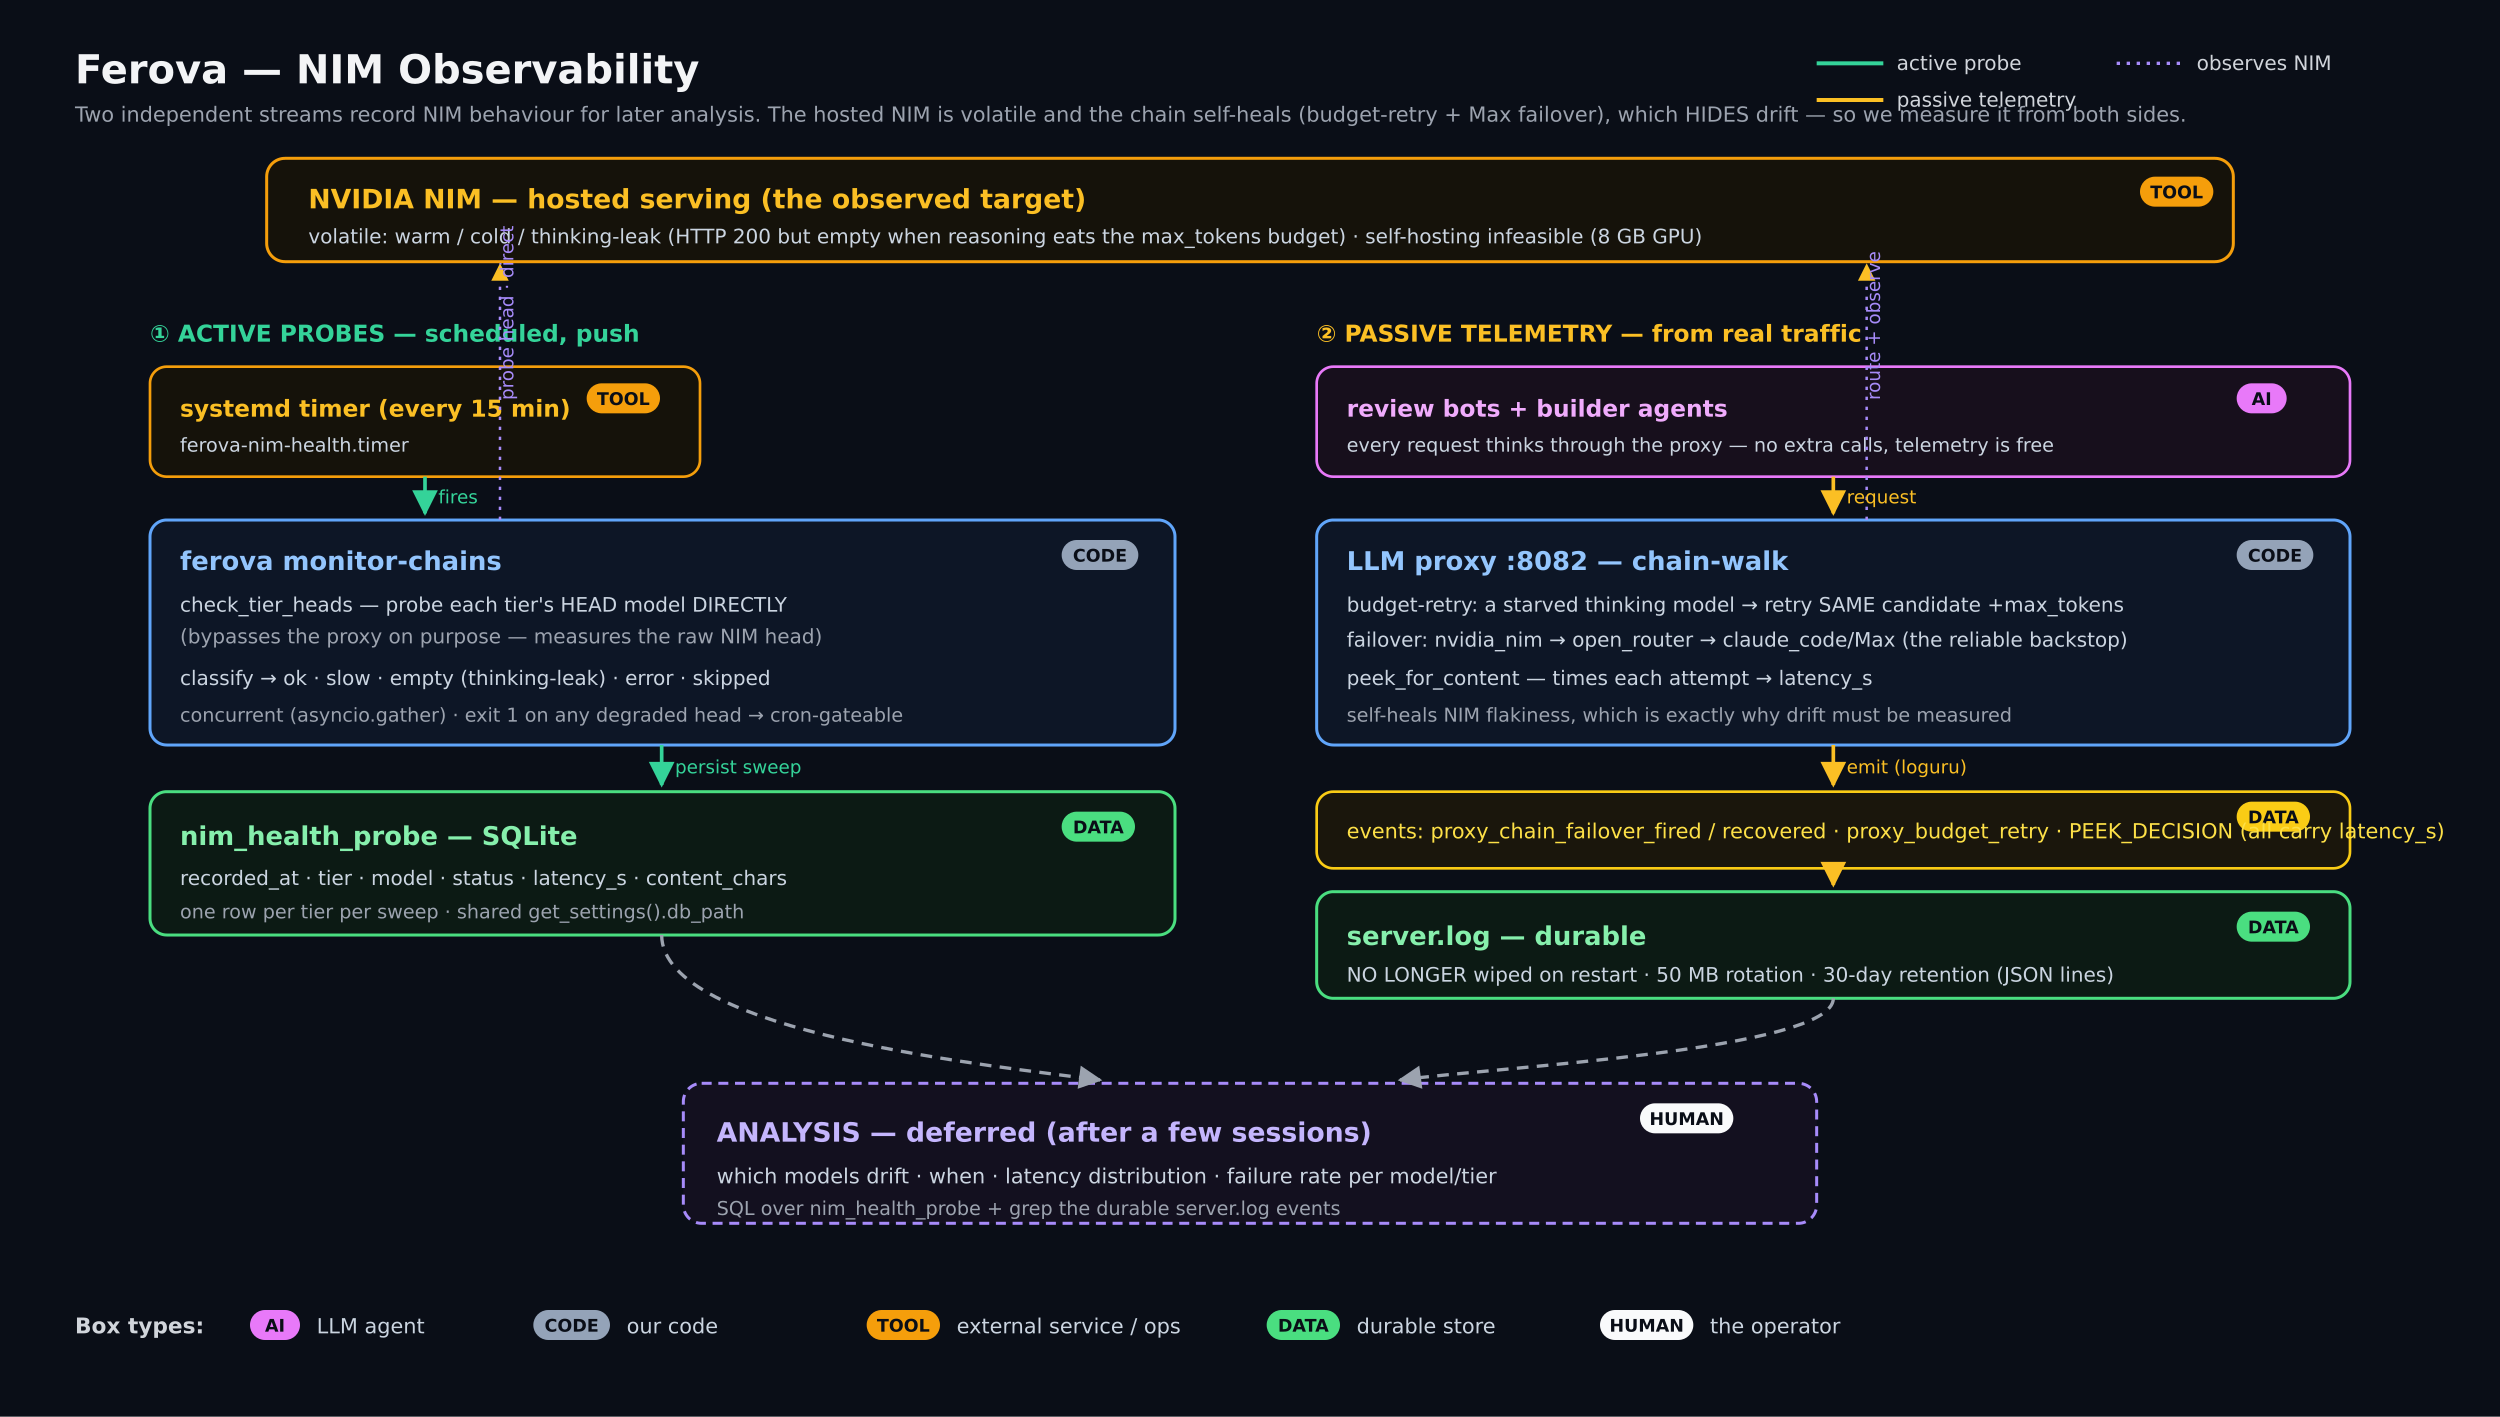
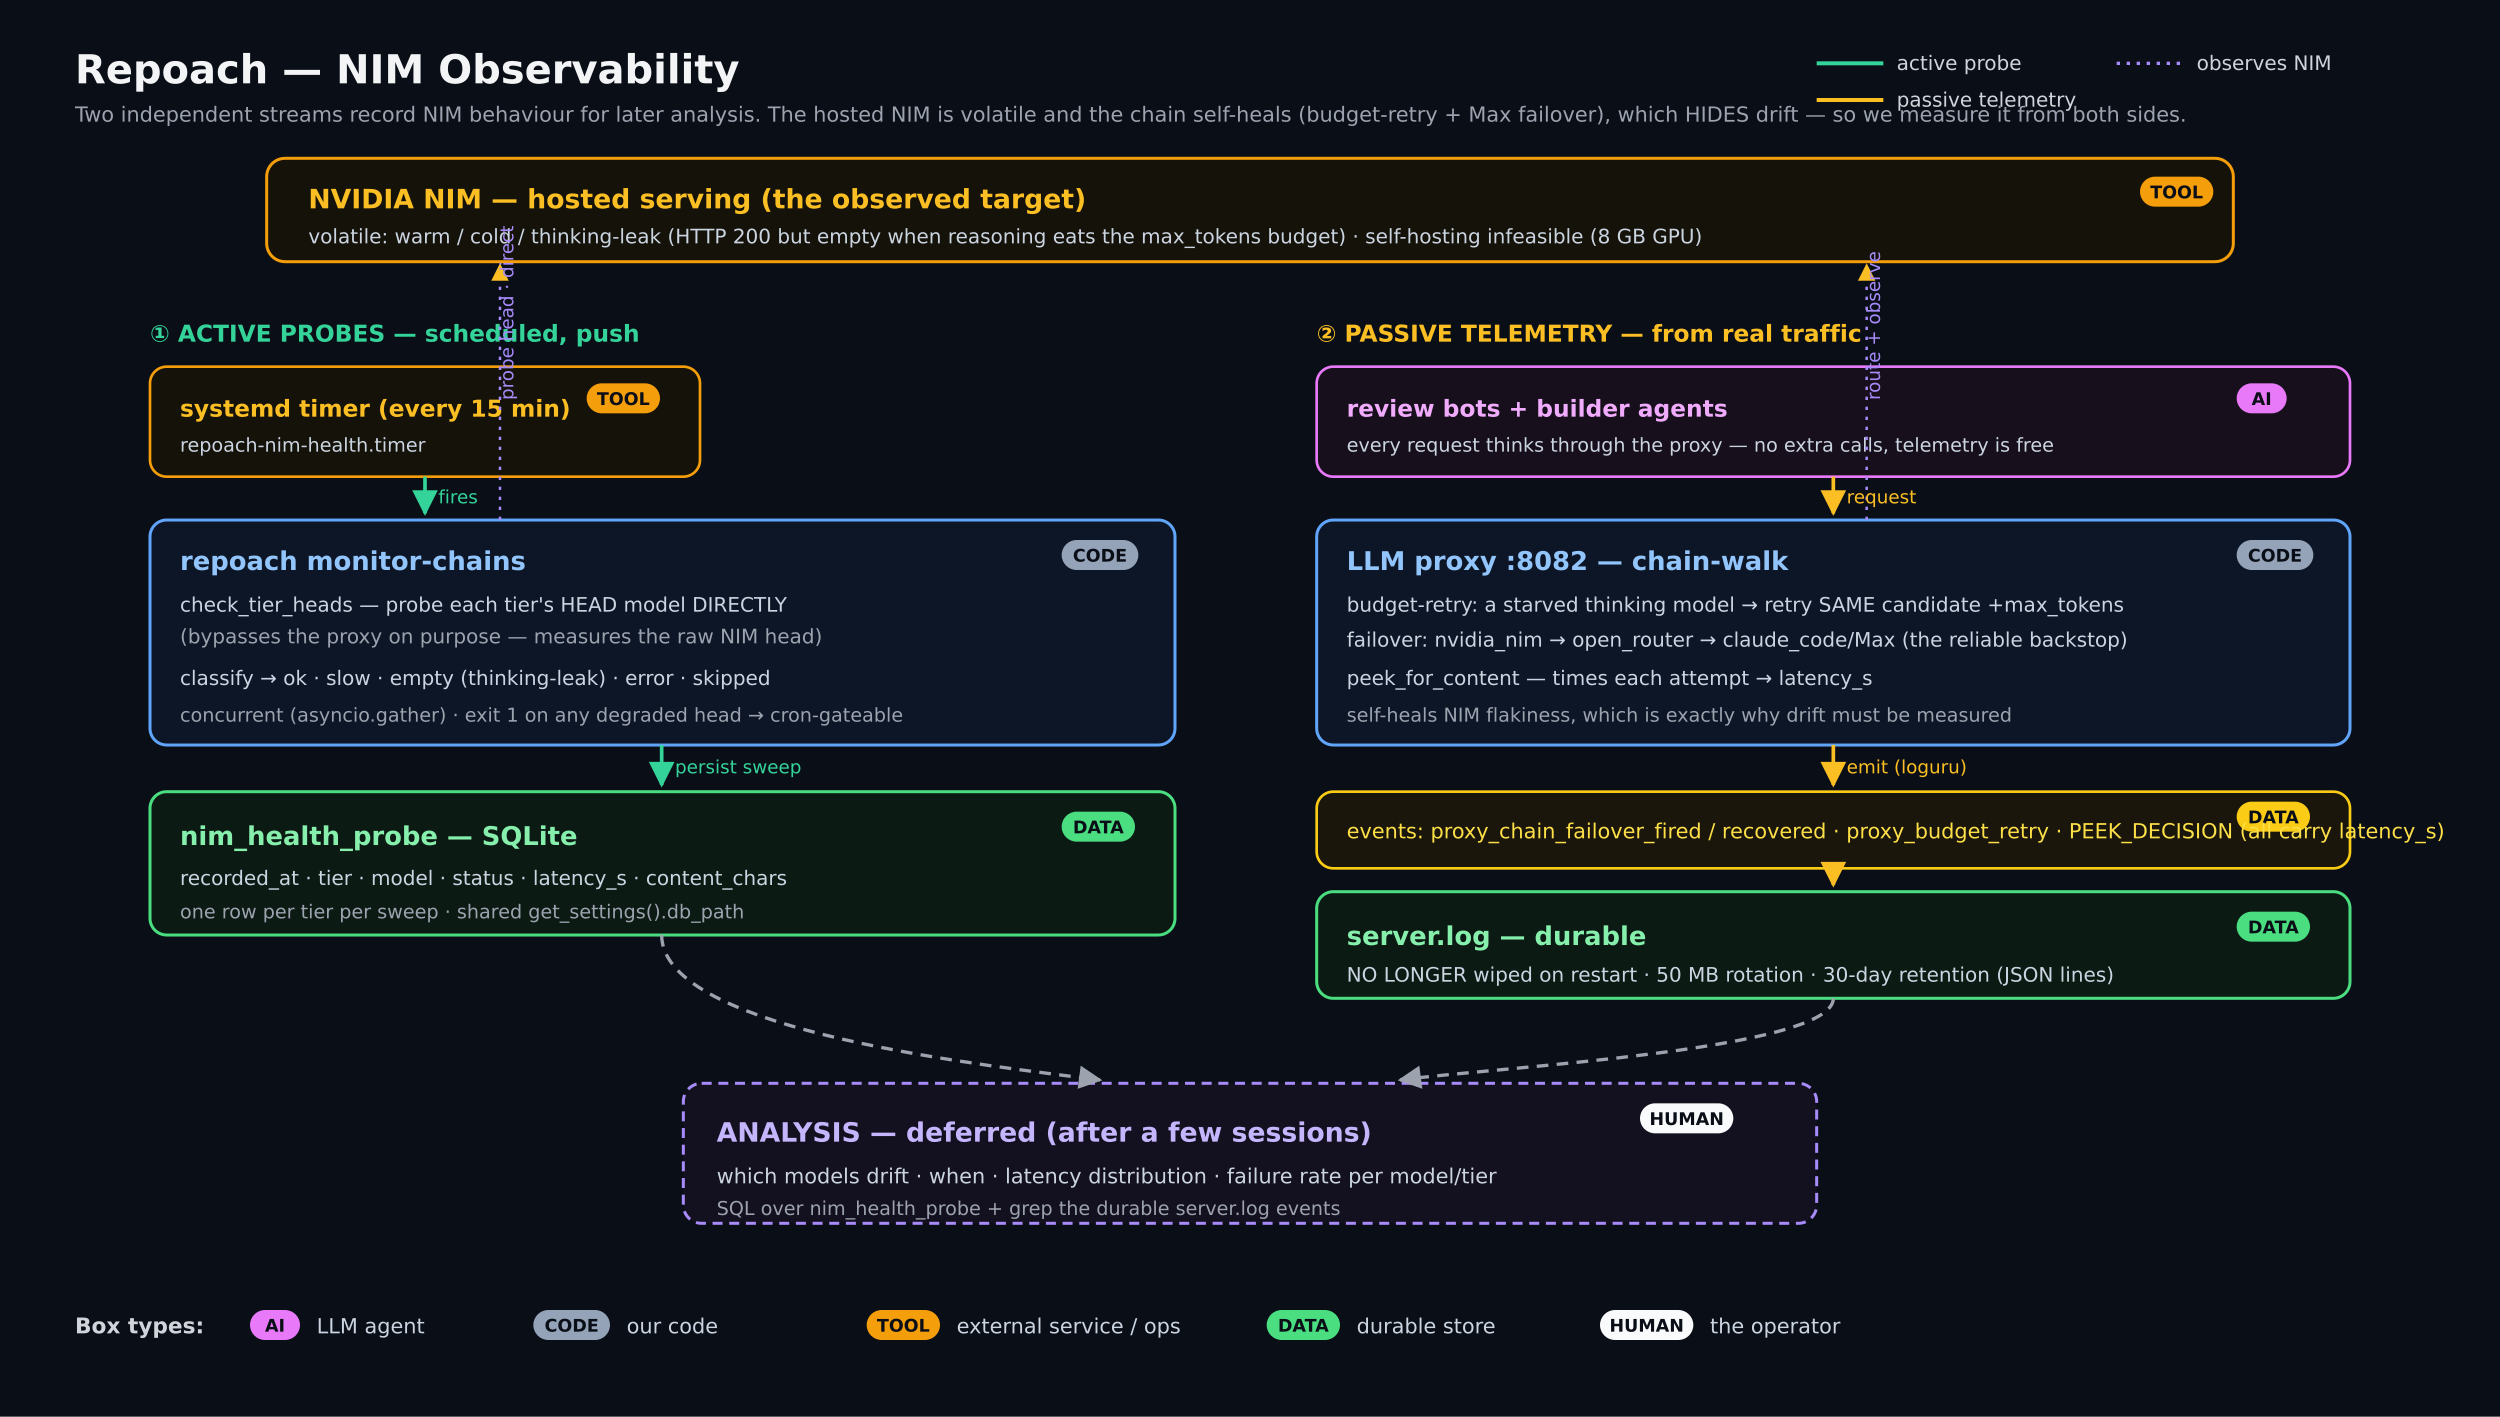
<svg xmlns="http://www.w3.org/2000/svg" width="1500" height="850" viewBox="0 0 1500 850" font-family="DejaVu Sans, Verdana, sans-serif">
  <defs>
    <marker id="arrW" viewBox="0 0 10 10" refX="9" refY="5" markerWidth="7" markerHeight="7" orient="auto-start-reverse">
      <path d="M0,0 L10,5 L0,10 z" fill="#e5e7eb" />
    </marker>
    <marker id="arrA" viewBox="0 0 10 10" refX="9" refY="5" markerWidth="7" markerHeight="7" orient="auto-start-reverse">
      <path d="M0,0 L10,5 L0,10 z" fill="#34d399" />
    </marker>
    <marker id="arrP" viewBox="0 0 10 10" refX="9" refY="5" markerWidth="7" markerHeight="7" orient="auto-start-reverse">
      <path d="M0,0 L10,5 L0,10 z" fill="#fbbf24" />
    </marker>
    <marker id="arrG" viewBox="0 0 10 10" refX="9" refY="5" markerWidth="7" markerHeight="7" orient="auto-start-reverse">
      <path d="M0,0 L10,5 L0,10 z" fill="#9ca3af" />
    </marker>
  </defs>
  <rect width="1500" height="850" fill="#0a0e17" />
-   <text x="45" y="50" font-size="24" font-weight="bold" fill="#f3f4f6">Ferova — NIM Observability</text>
+   <text x="45" y="50" font-size="24" font-weight="bold" fill="#f3f4f6">Repoach — NIM Observability</text>
  <text x="45" y="73" font-size="12.5" fill="#9ca3af">Two independent streams record NIM behaviour for later analysis. The hosted NIM is volatile and the chain self-heals (budget-retry + Max failover), which HIDES drift — so we measure it from both sides.</text>
  <line x1="1090" y1="38" x2="1130" y2="38" stroke="#34d399" stroke-width="2.4" />
  <text x="1138" y="42" font-size="12" fill="#d1d5db">active probe</text>
  <line x1="1090" y1="60" x2="1130" y2="60" stroke="#fbbf24" stroke-width="2.4" />
  <text x="1138" y="64" font-size="12" fill="#d1d5db">passive telemetry</text>
  <line x1="1270" y1="38" x2="1310" y2="38" stroke="#a78bfa" stroke-width="2" stroke-dasharray="2,4" />
  <text x="1318" y="42" font-size="12" fill="#d1d5db">observes NIM</text>
  <rect x="160" y="95" width="1180" height="62" rx="11" fill="#15120a" stroke="#f59e0b" stroke-width="1.8" />
  <rect x="1284" y="106" width="44" height="18" rx="9" fill="#f59e0b" />
  <text x="1306" y="119" font-size="10.5" font-weight="bold" fill="#0a0e17" text-anchor="middle">TOOL</text>
  <text x="185" y="125" font-size="16" font-weight="bold" fill="#fbbf24">NVIDIA NIM — hosted serving (the observed target)</text>
  <text x="185" y="146" font-size="12" fill="#cbd5e1">volatile: warm / cold / thinking-leak (HTTP 200 but empty when reasoning eats the max_tokens budget) · self-hosting infeasible (8 GB GPU)</text>
  <text x="90" y="205" font-size="14" font-weight="bold" fill="#34d399">① ACTIVE PROBES — scheduled, push</text>
  <text x="790" y="205" font-size="14" font-weight="bold" fill="#fbbf24">② PASSIVE TELEMETRY — from real traffic</text>
  <rect x="90" y="220" width="330" height="66" rx="10" fill="#15120a" stroke="#f59e0b" stroke-width="1.6" />
  <rect x="352" y="230" width="44" height="18" rx="9" fill="#f59e0b" />
  <text x="374" y="243" font-size="10.5" font-weight="bold" fill="#0a0e17" text-anchor="middle">TOOL</text>
  <text x="108" y="250" font-size="14" font-weight="bold" fill="#fbbf24">systemd timer (every 15 min)</text>
-   <text x="108" y="271" font-size="11.5" fill="#cbd5e1">ferova-nim-health.timer</text>
+   <text x="108" y="271" font-size="11.5" fill="#cbd5e1">repoach-nim-health.timer</text>
  <rect x="90" y="312" width="615" height="135" rx="10" fill="#0d1626" stroke="#60a5fa" stroke-width="1.8" />
  <rect x="637" y="324" width="46" height="18" rx="9" fill="#94a3b8" />
  <text x="660" y="337" font-size="10.5" font-weight="bold" fill="#0a0e17" text-anchor="middle">CODE</text>
-   <text x="108" y="342" font-size="15.5" font-weight="bold" fill="#93c5fd">ferova monitor-chains</text>
+   <text x="108" y="342" font-size="15.5" font-weight="bold" fill="#93c5fd">repoach monitor-chains</text>
  <text x="108" y="367" font-size="12" fill="#cbd5e1">check_tier_heads — probe each tier's HEAD model DIRECTLY</text>
  <text x="108" y="386" font-size="12" fill="#9ca3af">(bypasses the proxy on purpose — measures the raw NIM head)</text>
  <text x="108" y="411" font-size="12" fill="#cbd5e1">classify →  ok · slow · empty (thinking-leak) · error · skipped</text>
  <text x="108" y="433" font-size="11.5" fill="#9ca3af">concurrent (asyncio.gather) · exit 1 on any degraded head → cron-gateable</text>
  <rect x="90" y="475" width="615" height="86" rx="10" fill="#0c1a14" stroke="#4ade80" stroke-width="1.8" />
  <rect x="637" y="487" width="44" height="18" rx="9" fill="#4ade80" />
  <text x="659" y="500" font-size="10.5" font-weight="bold" fill="#0a0e17" text-anchor="middle">DATA</text>
  <text x="108" y="507" font-size="15.5" font-weight="bold" fill="#86efac">nim_health_probe — SQLite</text>
  <text x="108" y="531" font-size="12" fill="#cbd5e1">recorded_at · tier · model · status · latency_s · content_chars</text>
  <text x="108" y="551" font-size="11.5" fill="#9ca3af">one row per tier per sweep · shared get_settings().db_path</text>
  <rect x="790" y="220" width="620" height="66" rx="10" fill="#170f1c" stroke="#e879f9" stroke-width="1.6" />
  <rect x="1342" y="230" width="30" height="18" rx="9" fill="#e879f9" />
  <text x="1357" y="243" font-size="10.5" font-weight="bold" fill="#0a0e17" text-anchor="middle">AI</text>
  <text x="808" y="250" font-size="14" font-weight="bold" fill="#f0abfc">review bots + builder agents</text>
  <text x="808" y="271" font-size="11.5" fill="#cbd5e1">every request thinks through the proxy — no extra calls, telemetry is free</text>
  <rect x="790" y="312" width="620" height="135" rx="10" fill="#0d1626" stroke="#60a5fa" stroke-width="1.8" />
  <rect x="1342" y="324" width="46" height="18" rx="9" fill="#94a3b8" />
  <text x="1365" y="337" font-size="10.5" font-weight="bold" fill="#0a0e17" text-anchor="middle">CODE</text>
  <text x="808" y="342" font-size="15.5" font-weight="bold" fill="#93c5fd">LLM proxy :8082 — chain-walk</text>
  <text x="808" y="367" font-size="12" fill="#cbd5e1">budget-retry: a starved thinking model → retry SAME candidate +max_tokens</text>
  <text x="808" y="388" font-size="12" fill="#cbd5e1">failover: nvidia_nim → open_router → claude_code/Max (the reliable backstop)</text>
  <text x="808" y="411" font-size="12" fill="#cbd5e1">peek_for_content — times each attempt → latency_s</text>
  <text x="808" y="433" font-size="11.5" fill="#9ca3af">self-heals NIM flakiness, which is exactly why drift must be measured</text>
  <rect x="790" y="475" width="620" height="46" rx="10" fill="#1a160c" stroke="#facc15" stroke-width="1.6" />
  <rect x="1342" y="481" width="44" height="18" rx="9" fill="#facc15" />
  <text x="1364" y="494" font-size="10.5" font-weight="bold" fill="#0a0e17" text-anchor="middle">DATA</text>
  <text x="808" y="503" font-size="12.5" fill="#fde047">events: proxy_chain_failover_fired / recovered · proxy_budget_retry · PEEK_DECISION  (all carry latency_s)</text>
  <rect x="790" y="535" width="620" height="64" rx="10" fill="#0c1a14" stroke="#4ade80" stroke-width="1.8" />
  <rect x="1342" y="547" width="44" height="18" rx="9" fill="#4ade80" />
  <text x="1364" y="560" font-size="10.5" font-weight="bold" fill="#0a0e17" text-anchor="middle">DATA</text>
  <text x="808" y="567" font-size="15.5" font-weight="bold" fill="#86efac">server.log — durable</text>
  <text x="808" y="589" font-size="12" fill="#cbd5e1">NO LONGER wiped on restart · 50 MB rotation · 30-day retention (JSON lines)</text>
  <rect x="410" y="650" width="680" height="84" rx="11" fill="#13101f" stroke="#a78bfa" stroke-width="1.8" stroke-dasharray="6,4" />
  <rect x="984" y="662" width="56" height="18" rx="9" fill="#f9fafb" />
  <text x="1012" y="675" font-size="10.5" font-weight="bold" fill="#0a0e17" text-anchor="middle">HUMAN</text>
  <text x="430" y="685" font-size="16" font-weight="bold" fill="#c4b5fd">ANALYSIS — deferred (after a few sessions)</text>
  <text x="430" y="710" font-size="12.5" fill="#cbd5e1">which models drift · when · latency distribution · failure rate per model/tier</text>
  <text x="430" y="729" font-size="11.5" fill="#9ca3af">SQL over nim_health_probe  +  grep the durable server.log events</text>
  <path d="M300,312 L300,159" stroke="#a78bfa" stroke-width="1.5" stroke-dasharray="2,4" fill="none" marker-end="url(#arrP)" />
  <text x="308" y="240" font-size="11" fill="#a78bfa" transform="rotate(-90 308 240)">probe head · direct</text>
  <path d="M1120,312 L1120,159" stroke="#a78bfa" stroke-width="1.5" stroke-dasharray="2,4" fill="none" marker-end="url(#arrP)" />
  <text x="1128" y="240" font-size="11" fill="#a78bfa" transform="rotate(-90 1128 240)">route + observe</text>
  <path d="M255,286 L255,308" stroke="#34d399" stroke-width="2.2" fill="none" marker-end="url(#arrA)" />
  <text x="263" y="302" font-size="11" fill="#34d399">fires</text>
  <path d="M397,447 L397,471" stroke="#34d399" stroke-width="2.2" fill="none" marker-end="url(#arrA)" />
  <text x="405" y="464" font-size="11" fill="#34d399">persist sweep</text>
  <path d="M1100,286 L1100,308" stroke="#fbbf24" stroke-width="2.2" fill="none" marker-end="url(#arrP)" />
  <text x="1108" y="302" font-size="11" fill="#fbbf24">request</text>
  <path d="M1100,447 L1100,471" stroke="#fbbf24" stroke-width="2.2" fill="none" marker-end="url(#arrP)" />
  <text x="1108" y="464" font-size="11" fill="#fbbf24">emit (loguru)</text>
  <path d="M1100,521 L1100,531" stroke="#fbbf24" stroke-width="2.2" fill="none" marker-end="url(#arrP)" />
  <path d="M397,561 C397,620 600,640 660,648" stroke="#9ca3af" stroke-width="2" stroke-dasharray="7,5" fill="none" marker-end="url(#arrG)" />
  <path d="M1100,599 C1100,630 900,640 840,648" stroke="#9ca3af" stroke-width="2" stroke-dasharray="7,5" fill="none" marker-end="url(#arrG)" />
  <text x="45" y="800" font-size="13" font-weight="bold" fill="#d1d5db">Box types:</text>
  <rect x="150" y="786" width="30" height="18" rx="9" fill="#e879f9" />
  <text x="165" y="799" font-size="10.5" font-weight="bold" fill="#0a0e17" text-anchor="middle">AI</text>
  <text x="190" y="800" font-size="12.5" fill="#cbd5e1">LLM agent</text>
  <rect x="320" y="786" width="46" height="18" rx="9" fill="#94a3b8" />
  <text x="343" y="799" font-size="10.5" font-weight="bold" fill="#0a0e17" text-anchor="middle">CODE</text>
  <text x="376" y="800" font-size="12.5" fill="#cbd5e1">our code</text>
  <rect x="520" y="786" width="44" height="18" rx="9" fill="#f59e0b" />
  <text x="542" y="799" font-size="10.5" font-weight="bold" fill="#0a0e17" text-anchor="middle">TOOL</text>
  <text x="574" y="800" font-size="12.5" fill="#cbd5e1">external service / ops</text>
  <rect x="760" y="786" width="44" height="18" rx="9" fill="#4ade80" />
  <text x="782" y="799" font-size="10.5" font-weight="bold" fill="#0a0e17" text-anchor="middle">DATA</text>
  <text x="814" y="800" font-size="12.5" fill="#cbd5e1">durable store</text>
  <rect x="960" y="786" width="56" height="18" rx="9" fill="#f9fafb" />
  <text x="988" y="799" font-size="10.5" font-weight="bold" fill="#0a0e17" text-anchor="middle">HUMAN</text>
  <text x="1026" y="800" font-size="12.5" fill="#cbd5e1">the operator</text>
</svg>
